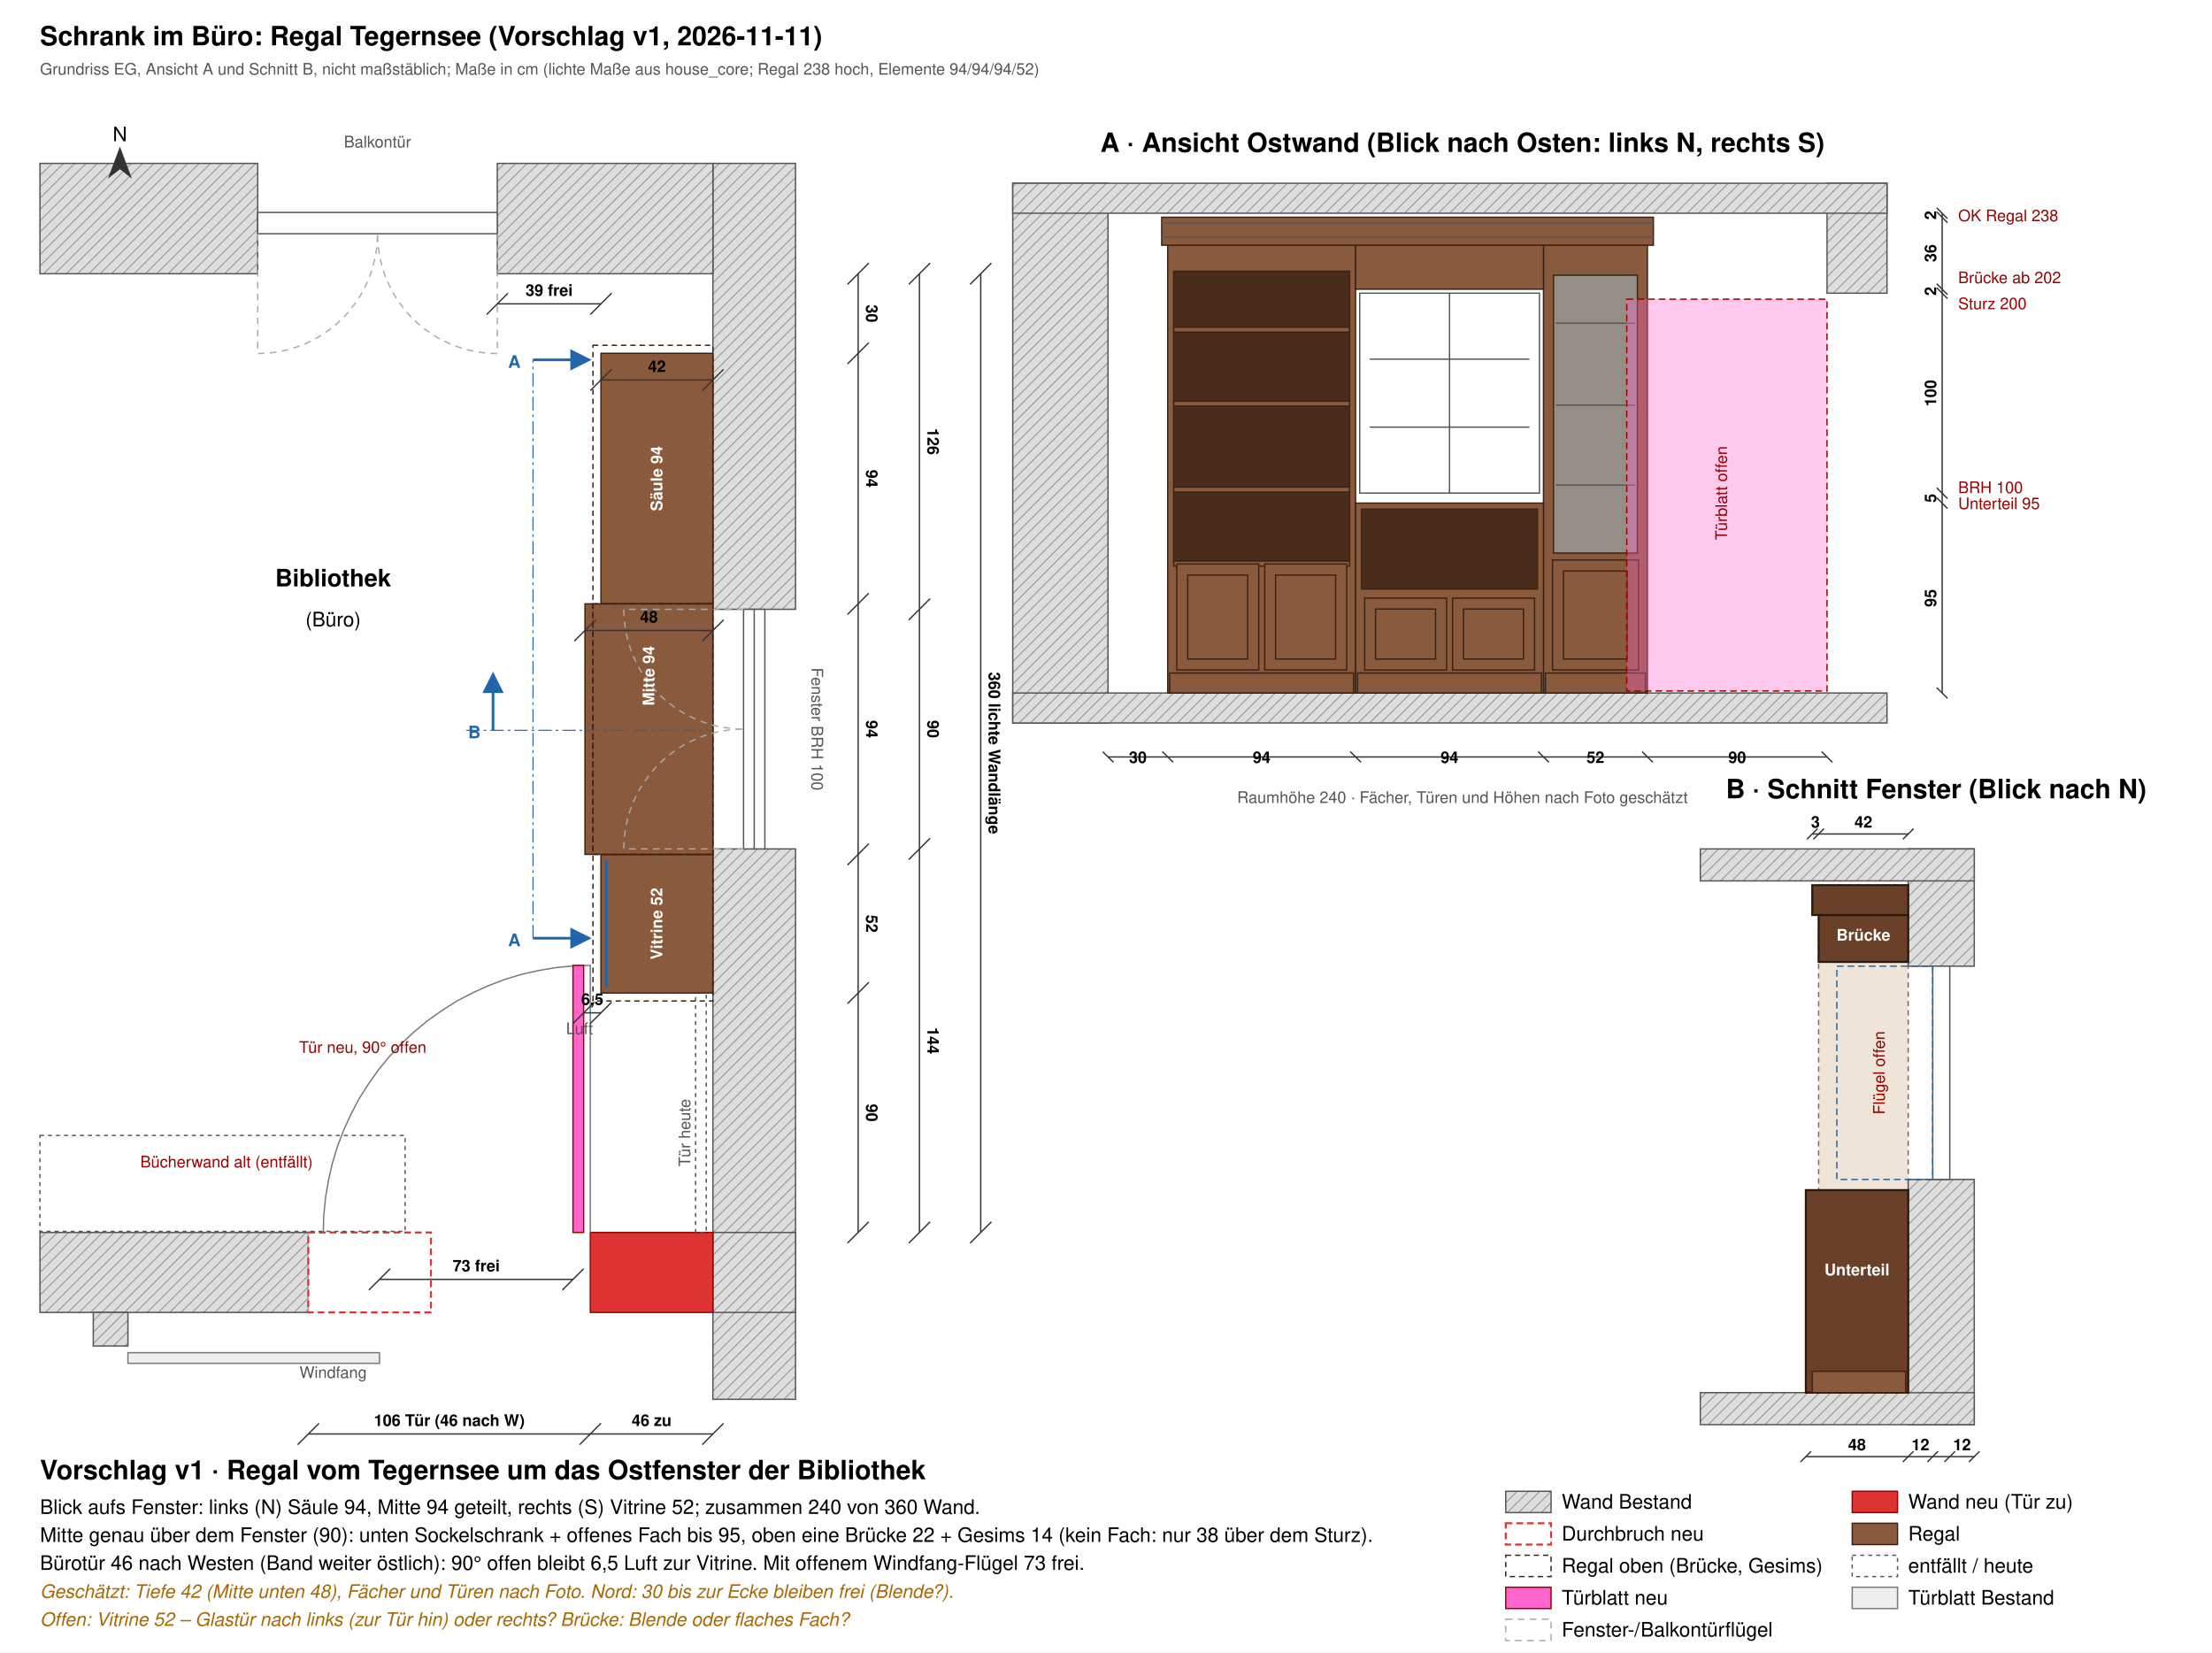
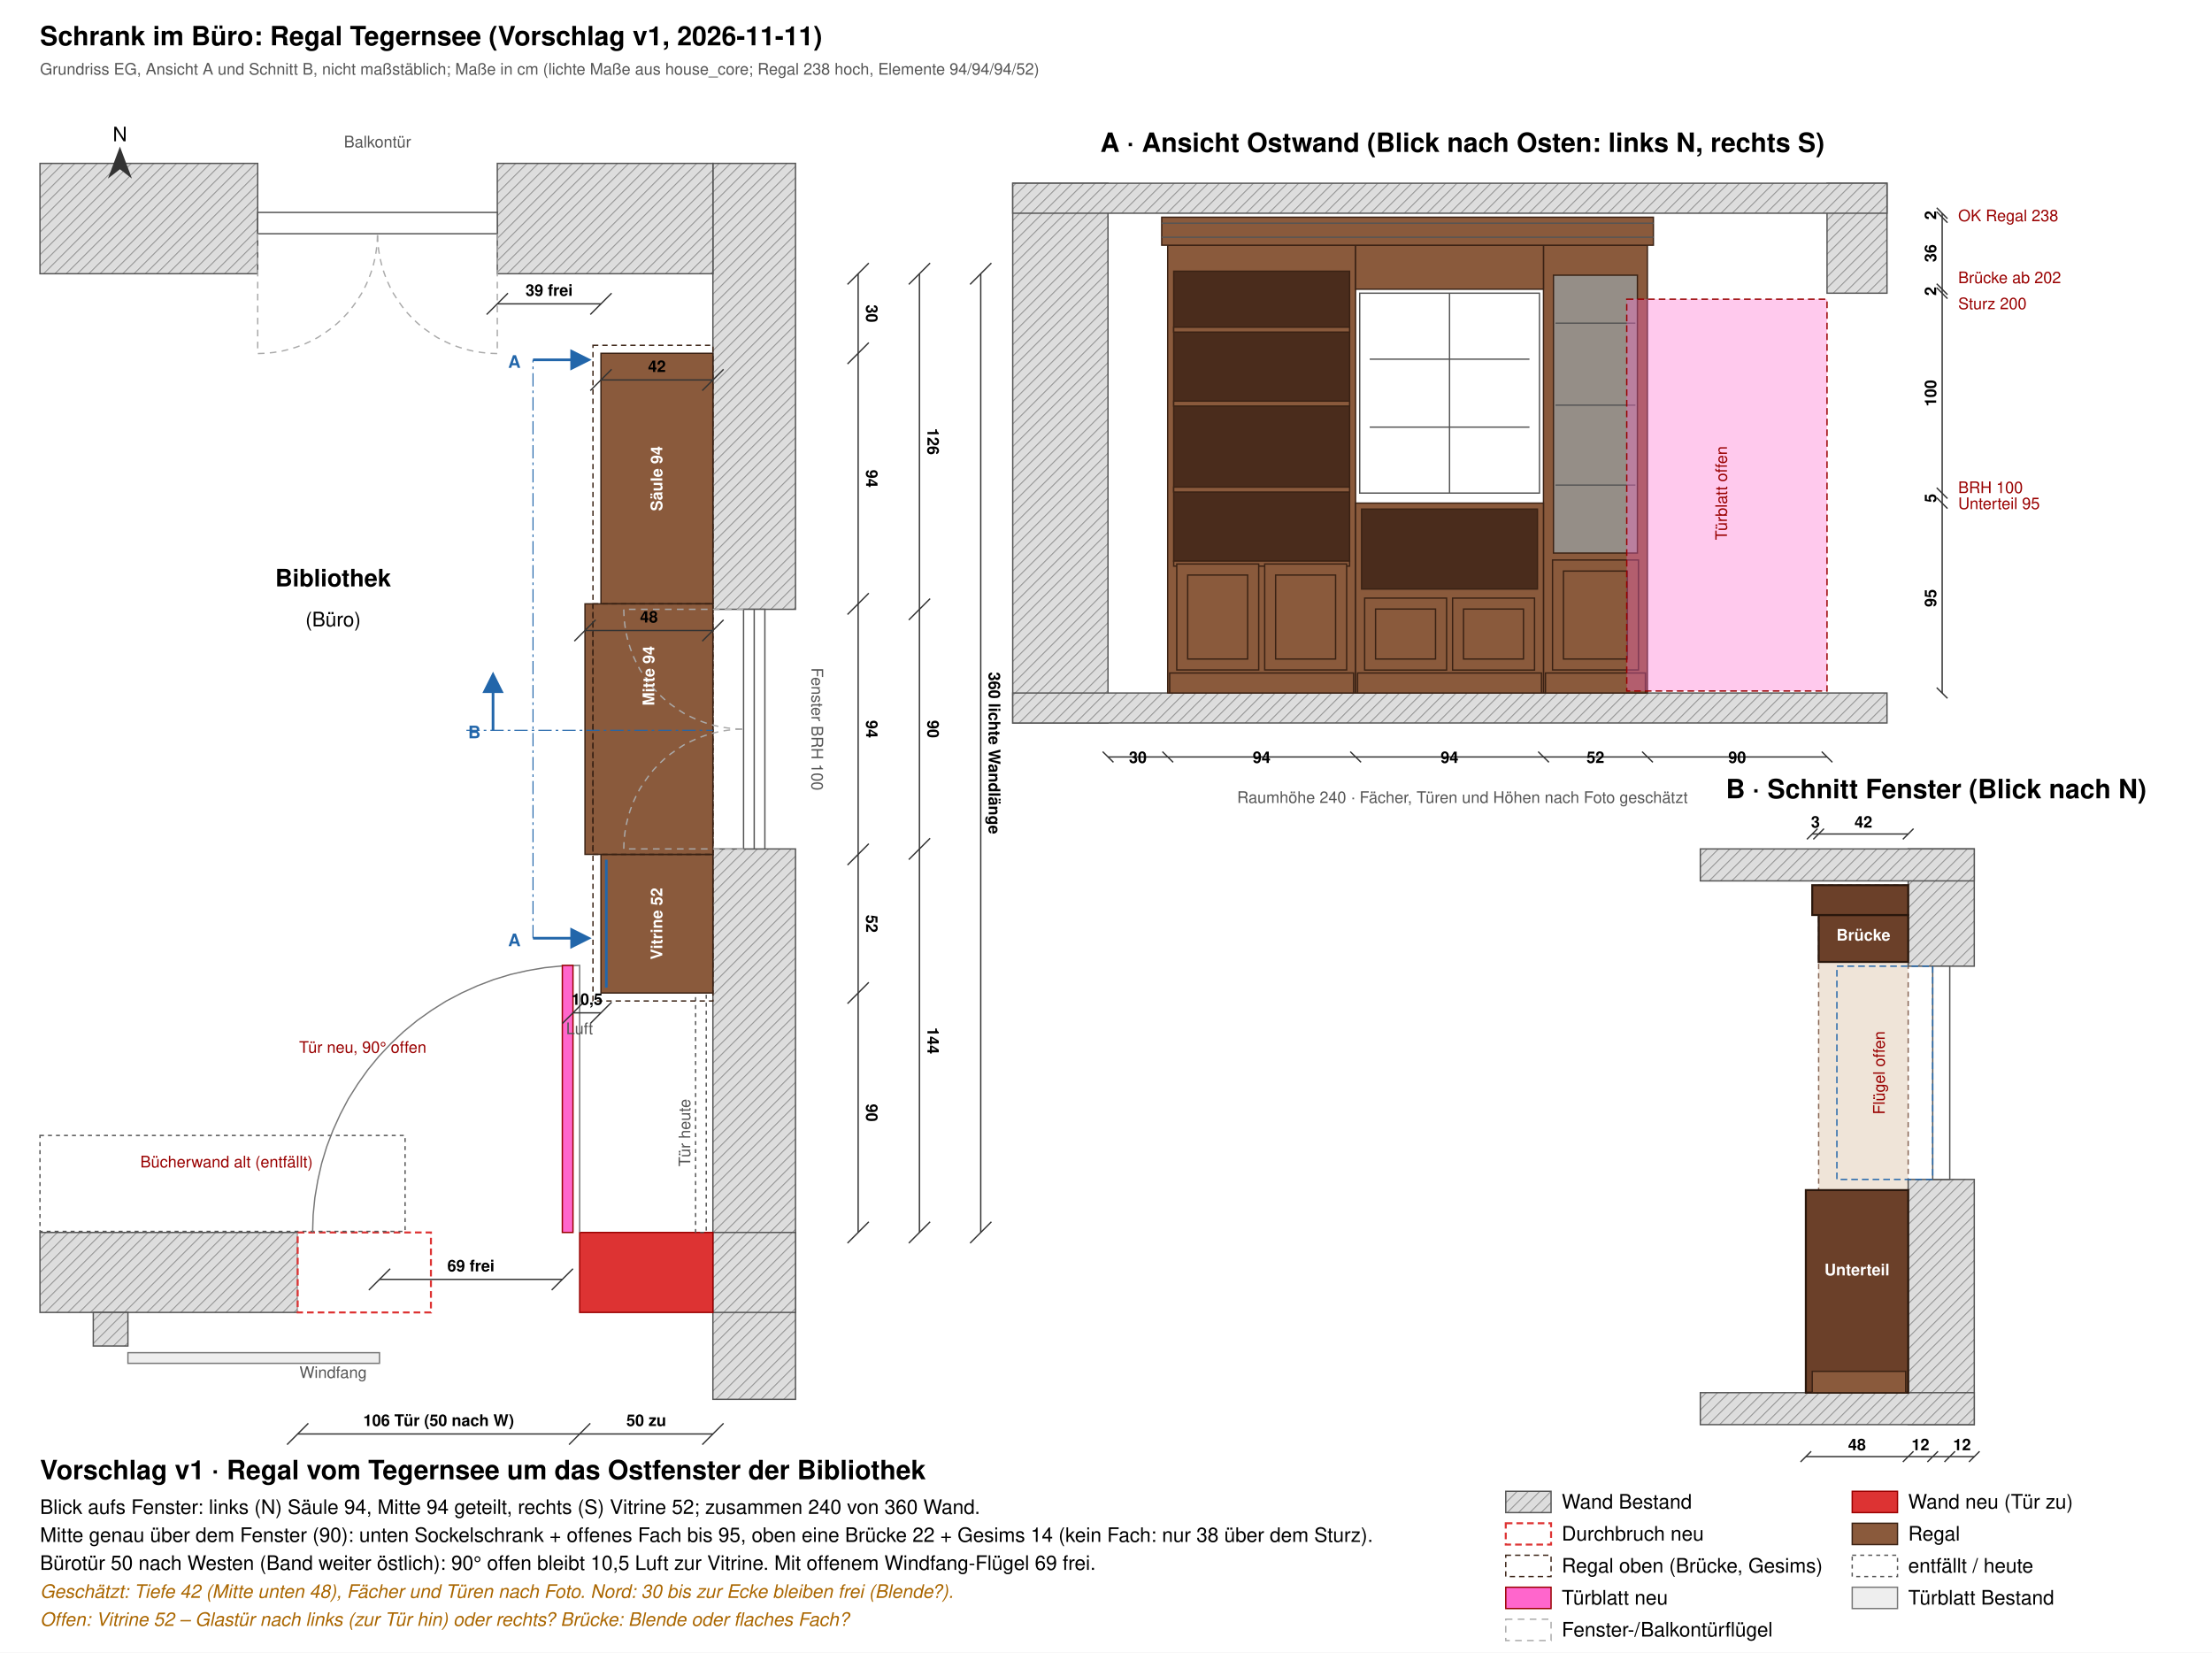
<svg xmlns="http://www.w3.org/2000/svg" width="1660" height="1240" viewBox="0 0 1660 1240">
  <defs>
    <pattern id="hatch" width="6" height="6" patternUnits="userSpaceOnUse" patternTransform="rotate(45)">
      <rect width="6" height="6" fill="#ddd" />
      <line x1="0" y1="0" x2="0" y2="6" stroke="#999" stroke-width="1.5" />
    </pattern>
    <marker id="ah" markerWidth="8" markerHeight="8" refX="6" refY="4" orient="auto">
      <path d="M0,0 L8,4 L0,8 z" fill="#26a" />
    </marker>
  </defs>
  <style>
.wall{fill:url(#hatch);stroke:#555;stroke-width:1}.win{fill:#fff;stroke:#555;stroke-width:1}.thin{stroke:#555;stroke-width:1}
.new{fill:#d33;stroke:#900;stroke-width:1}.cut{fill:#fff;stroke:#d33;stroke-width:1.5;stroke-dasharray:5 3}
.abbr{fill:none;stroke:#555;stroke-width:1;stroke-dasharray:3 3}
.axis{stroke:#26a;stroke-width:0.8;stroke-dasharray:10 3 2 3}
.cab{fill:#8a5a3c;stroke:#3a2214;stroke-width:1}.cabc{fill:#6b4029;stroke:#2a170c;stroke-width:1.5}
.panel{fill:none;stroke:#3a2214;stroke-width:1}.open{fill:#4a2c1c;stroke:#3a2214;stroke-width:1}
.glassf{fill:#9fb7c4;fill-opacity:0.55;stroke:#3a2214;stroke-width:1}.glass{stroke:#26a;stroke-width:2}
.shelf{fill:none;stroke:#3a2214;stroke-width:1;stroke-dasharray:4 3}
.beyond{fill:#efe4d8;stroke:#865;stroke-width:1;stroke-dasharray:4 3}
.swing{fill:none;stroke:#777;stroke-width:1}.opt{fill:none;stroke:#aaa;stroke-width:1;stroke-dasharray:5 4}
.leaf{fill:#f6c;stroke:#900;stroke-width:1}.leafo{fill:#eee;stroke:#777;stroke-width:1}
.leafa{fill:#f6c;fill-opacity:0.35;stroke:#900;stroke-width:1;stroke-dasharray:5 3}
.leafb{fill:none;stroke:#26a;stroke-width:1;stroke-dasharray:5 3}
.arrow{stroke:#26a;stroke-width:2;marker-end:url(#ah)}.dim{stroke:#333;stroke-width:1}
text{font-family:Helvetica,Arial,sans-serif}
.t{font-size:20px;font-weight:bold}.t2{font-size:15px;font-weight:bold;fill:#900}.s{font-size:15px}.s2{font-size:12px;fill:#555}
.n{font-size:12px;fill:#900}.q{font-size:14px;fill:#a60;font-style:italic}.c{font-size:13px;fill:#26a;font-weight:bold}
.d{font-size:12px;fill:#000;font-weight:bold}.w{font-size:12px;fill:#fff;font-weight:bold}.h{font-size:18px;font-weight:bold}
</style>
  <rect width="1660" height="1240" fill="#fff" />
  <rect x="535.0" y="637.0" width="62.0" height="413.0" class="wall" />
  <rect x="535.0" y="122.6" width="62.0" height="334.6" class="wall" />
  <rect x="558.0" y="457.2" width="16.0" height="179.8" class="win" />
  <line x1="566.0" y1="637.0" x2="566.0" y2="457.2" class="thin" />
  <rect x="30.0" y="122.6" width="163.4" height="82.8" class="wall" />
  <rect x="373.2" y="122.6" width="161.8" height="82.8" class="wall" />
  <rect x="193.4" y="159.4" width="179.8" height="16.0" class="win" />
-   <rect x="30.0" y="924.8" width="201.4" height="60.0" class="wall" />
+   <rect x="30.0" y="924.8" width="193.4" height="60.0" class="wall" />
  <rect x="535.0" y="924.8" width="62.0" height="60.0" class="wall" />
-   <rect x="443.0" y="924.8" width="92.0" height="60.0" class="new" />
-   <rect x="231.4" y="924.8" width="92.0" height="60.0" class="cut" />
+   <rect x="435.0" y="924.8" width="100.0" height="60.0" class="new" />
+   <rect x="223.4" y="924.8" width="100.0" height="60.0" class="cut" />
  <rect x="70.0" y="984.8" width="26.0" height="25.2" class="wall" />
  <rect x="70.0" y="1050.0" width="26.0" height="0.0" class="wall" />
  <rect x="30.0" y="852.0" width="274.0" height="72.0" class="abbr" />
  <rect x="522.0" y="724.4" width="8.0" height="200.4" class="abbr" />
  <rect x="451.0" y="265.1" width="84.0" height="188.0" class="cab" />
  <rect x="451.0" y="641.1" width="84.0" height="104.0" class="cab" />
  <rect x="439.0" y="453.1" width="96.0" height="188.0" class="cab" />
  <rect x="445.0" y="453.1" width="90.0" height="188.0" class="shelf" />
  <rect x="445.0" y="259.1" width="90.0" height="492.0" class="shelf" />
  <line x1="455.0" y1="741.1" x2="455.0" y2="645.1" class="glass" />
  <path d="M558.0,637.0 L468.1,637.0 L468.3,631.1 L468.9,625.3 L469.8,619.5 L471.2,613.7 L472.9,608.1 L474.9,602.6 L477.4,597.2 L480.1,592.1 L483.3,587.1 L486.7,582.3 L490.4,577.7 L494.4,573.4 L498.7,569.4 L503.3,565.7 L508.1,562.3 L513.0,559.1 L518.2,556.4 L523.6,553.9 L529.1,551.9 L534.7,550.2 L540.5,548.8 L546.3,547.9 L552.1,547.3 L558.0,547.1" class="opt" />
  <path d="M558.0,457.2 L468.1,457.2 L468.3,463.1 L468.9,468.9 L469.8,474.7 L471.2,480.5 L472.9,486.1 L474.9,491.6 L477.4,497.0 L480.1,502.2 L483.3,507.1 L486.7,511.9 L490.4,516.5 L494.4,520.8 L498.7,524.8 L503.3,528.5 L508.1,531.9 L513.0,535.1 L518.2,537.8 L523.6,540.3 L529.1,542.3 L534.7,544.0 L540.5,545.4 L546.3,546.3 L552.1,546.9 L558.0,547.1" class="opt" />
  <path d="M193.4,175.4 L193.4,265.3 L199.3,265.1 L205.1,264.5 L210.9,263.6 L216.7,262.2 L222.3,260.5 L227.8,258.5 L233.2,256.0 L238.4,253.3 L243.3,250.1 L248.1,246.7 L252.7,243.0 L257.0,239.0 L261.0,234.7 L264.7,230.1 L268.1,225.3 L271.3,220.3 L274.0,215.2 L276.5,209.8 L278.5,204.3 L280.2,198.7 L281.6,192.9 L282.5,187.1 L283.1,181.3 L283.3,175.4" class="opt" />
  <path d="M373.2,175.4 L373.2,265.3 L367.3,265.1 L361.5,264.5 L355.7,263.6 L349.9,262.2 L344.3,260.5 L338.8,258.5 L333.4,256.0 L328.2,253.3 L323.3,250.1 L318.5,246.7 L313.9,243.0 L309.6,239.0 L305.6,234.7 L301.9,230.1 L298.5,225.3 L295.3,220.3 L292.6,215.2 L290.1,209.8 L288.1,204.3 L286.4,198.7 L285.0,192.9 L284.1,187.1 L283.5,181.3 L283.3,175.4" class="opt" />
-   <path d="M443.0,924.8 L443.0,724.4 L429.9,724.8 L416.8,726.1 L403.9,728.3 L391.1,731.2 L378.6,735.0 L366.3,739.7 L354.4,745.1 L342.8,751.2 L331.7,758.2 L321.0,765.8 L310.9,774.1 L301.3,783.1 L292.3,792.7 L284.0,802.8 L276.4,813.5 L269.4,824.6 L263.3,836.2 L257.9,848.1 L253.2,860.4 L249.4,872.9 L246.5,885.7 L244.3,898.6 L243.0,911.7 L242.6,924.8" class="swing" />
-   <rect x="430.0" y="724.4" width="8.0" height="200.4" class="leaf" />
+   <path d="M435.0,924.8 L435.0,724.4 L421.9,724.8 L408.8,726.1 L395.9,728.3 L383.1,731.2 L370.6,735.0 L358.3,739.7 L346.4,745.1 L334.8,751.2 L323.7,758.2 L313.0,765.8 L302.9,774.1 L293.3,783.1 L284.3,792.7 L276.0,802.8 L268.4,813.5 L261.4,824.6 L255.3,836.2 L249.9,848.1 L245.2,860.4 L241.4,872.9 L238.5,885.7 L236.3,898.6 L235.0,911.7 L234.6,924.8" class="swing" />
+   <rect x="422.0" y="724.4" width="8.0" height="200.4" class="leaf" />
  <rect x="96.0" y="1015.0" width="188.8" height="8.0" class="leafo" />
  <text x="497.0" y="359.1" class="w" text-anchor="middle" transform="rotate(-90 497.0 359.1)">Säule 94</text>
  <text x="491.0" y="507.1" class="w" text-anchor="middle" transform="rotate(-90 491.0 507.1)">Mitte 94</text>
  <text x="497.0" y="693.1" class="w" text-anchor="middle" transform="rotate(-90 497.0 693.1)">Vitrine 52</text>
  <text x="250.0" y="440.0" class="h" text-anchor="middle">Bibliothek</text>
  <text x="250.0" y="470.0" class="s" text-anchor="middle">(Büro)</text>
  <text x="170.0" y="876.0" class="n" text-anchor="middle">Bücherwand alt (entfällt)</text>
  <text x="250.0" y="1034.0" class="s2" text-anchor="middle">Windfang</text>
  <text x="283.3" y="110.6" class="s2" text-anchor="middle">Balkontür</text>
  <text x="609.0" y="547.1" class="s2" text-anchor="middle" transform="rotate(90 609.0 547.1)">Fenster BRH 100</text>
  <text x="320.0" y="790.0" class="n" text-anchor="end">Tür neu, 90° offen</text>
  <text x="518.0" y="824.6" class="s2" text-anchor="end" transform="rotate(-90 518.0 824.6)">Tür heute</text>
  <line x1="400.0" y1="270.0" x2="440.0" y2="270.0" class="arrow" />
  <text x="386.0" y="276.0" class="c" text-anchor="middle">A</text>
  <line x1="400.0" y1="704.0" x2="440.0" y2="704.0" class="arrow" />
  <text x="386.0" y="710.0" class="c" text-anchor="middle">A</text>
  <line x1="370.0" y1="548.0" x2="370.0" y2="508.0" class="arrow" />
  <text x="356.0" y="554.0" class="c" text-anchor="middle">B</text>
  <line x1="400.0" y1="704.0" x2="400.0" y2="270.0" class="axis" />
  <line x1="350.0" y1="548.0" x2="535.0" y2="548.0" class="axis" />
  <line x1="644.0" y1="924.8" x2="644.0" y2="205.4" class="dim" />
  <line x1="636.0" y1="932.8" x2="652.0" y2="916.8" class="dim" />
  <line x1="636.0" y1="753.1" x2="652.0" y2="737.1" class="dim" />
  <line x1="636.0" y1="649.1" x2="652.0" y2="633.1" class="dim" />
  <line x1="636.0" y1="461.1" x2="652.0" y2="445.1" class="dim" />
  <line x1="636.0" y1="273.1" x2="652.0" y2="257.1" class="dim" />
  <line x1="636.0" y1="213.4" x2="652.0" y2="197.4" class="dim" />
  <text x="650.0" y="835.0" class="d" text-anchor="middle" transform="rotate(90 650.0 835.0)">90</text>
  <text x="650.0" y="693.1" class="d" text-anchor="middle" transform="rotate(90 650.0 693.1)">52</text>
  <text x="650.0" y="547.1" class="d" text-anchor="middle" transform="rotate(90 650.0 547.1)">94</text>
  <text x="650.0" y="359.1" class="d" text-anchor="middle" transform="rotate(90 650.0 359.1)">94</text>
  <text x="650.0" y="235.3" class="d" text-anchor="middle" transform="rotate(90 650.0 235.3)">30</text>
  <line x1="690.0" y1="924.8" x2="690.0" y2="205.4" class="dim" />
  <line x1="682.0" y1="932.8" x2="698.0" y2="916.8" class="dim" />
  <line x1="682.0" y1="645.0" x2="698.0" y2="629.0" class="dim" />
  <line x1="682.0" y1="465.2" x2="698.0" y2="449.2" class="dim" />
  <line x1="682.0" y1="213.4" x2="698.0" y2="197.4" class="dim" />
  <text x="696.0" y="780.9" class="d" text-anchor="middle" transform="rotate(90 696.0 780.9)">144</text>
  <text x="696.0" y="547.1" class="d" text-anchor="middle" transform="rotate(90 696.0 547.1)">90</text>
  <text x="696.0" y="331.3" class="d" text-anchor="middle" transform="rotate(90 696.0 331.3)">126</text>
  <line x1="736.0" y1="924.8" x2="736.0" y2="205.4" class="dim" />
  <line x1="728.0" y1="932.8" x2="744.0" y2="916.8" class="dim" />
  <line x1="728.0" y1="213.4" x2="744.0" y2="197.4" class="dim" />
  <text x="742.0" y="565.1" class="d" text-anchor="middle" transform="rotate(90 742.0 565.1)">360 lichte Wandlänge</text>
-   <line x1="231.4" y1="1076.0" x2="535.0" y2="1076.0" class="dim" />
-   <line x1="223.4" y1="1084.0" x2="239.4" y2="1068.0" class="dim" />
-   <line x1="435.0" y1="1084.0" x2="451.0" y2="1068.0" class="dim" />
+   <line x1="223.4" y1="1076.0" x2="535.0" y2="1076.0" class="dim" />
+   <line x1="215.4" y1="1084.0" x2="231.4" y2="1068.0" class="dim" />
+   <line x1="427.0" y1="1084.0" x2="443.0" y2="1068.0" class="dim" />
  <line x1="527.0" y1="1084.0" x2="543.0" y2="1068.0" class="dim" />
-   <text x="337.2" y="1070.0" class="d" text-anchor="middle">106 Tür (46 nach W)</text>
-   <text x="489.0" y="1070.0" class="d" text-anchor="middle">46 zu</text>
+   <text x="329.2" y="1070.0" class="d" text-anchor="middle">106 Tür (50 nach W)</text>
+   <text x="485.0" y="1070.0" class="d" text-anchor="middle">50 zu</text>
  <line x1="373.2" y1="228.0" x2="451.0" y2="228.0" class="dim" />
  <line x1="365.2" y1="236.0" x2="381.2" y2="220.0" class="dim" />
  <line x1="443.0" y1="236.0" x2="459.0" y2="220.0" class="dim" />
  <text x="412.1" y="222.0" class="d" text-anchor="middle">39 frei</text>
  <line x1="451.0" y1="285.1" x2="535.0" y2="285.1" class="dim" />
  <line x1="443.0" y1="293.1" x2="459.0" y2="277.1" class="dim" />
  <line x1="527.0" y1="293.1" x2="543.0" y2="277.1" class="dim" />
  <text x="493.0" y="279.1" class="d" text-anchor="middle">42</text>
  <line x1="439.0" y1="473.1" x2="535.0" y2="473.1" class="dim" />
  <line x1="431.0" y1="481.1" x2="447.0" y2="465.1" class="dim" />
  <line x1="527.0" y1="481.1" x2="543.0" y2="465.1" class="dim" />
  <text x="487.0" y="467.1" class="d" text-anchor="middle">48</text>
-   <line x1="438.0" y1="760.0" x2="451.0" y2="760.0" class="dim" />
-   <line x1="430.0" y1="768.0" x2="446.0" y2="752.0" class="dim" />
+   <line x1="430.0" y1="760.0" x2="451.0" y2="760.0" class="dim" />
+   <line x1="422.0" y1="768.0" x2="438.0" y2="752.0" class="dim" />
  <line x1="443.0" y1="768.0" x2="459.0" y2="752.0" class="dim" />
-   <text x="444.5" y="754.0" class="d" text-anchor="middle">6,5</text>
+   <text x="440.5" y="754.0" class="d" text-anchor="middle">10,5</text>
  <text x="445.0" y="776.0" class="s2" text-anchor="end">Luft</text>
-   <line x1="284.8" y1="960.0" x2="430.0" y2="960.0" class="dim" />
+   <line x1="284.8" y1="960.0" x2="422.0" y2="960.0" class="dim" />
  <line x1="276.8" y1="968.0" x2="292.8" y2="952.0" class="dim" />
-   <line x1="422.0" y1="968.0" x2="438.0" y2="952.0" class="dim" />
-   <text x="357.4" y="954.0" class="d" text-anchor="middle">73 frei</text>
+   <line x1="414.0" y1="968.0" x2="430.0" y2="952.0" class="dim" />
+   <text x="353.4" y="954.0" class="d" text-anchor="middle">69 frei</text>
  <text x="1097.5" y="114.0" class="t" text-anchor="middle">A · Ansicht Ostwand (Blick nach Osten: links N, rechts S)</text>
  <rect x="760.0" y="137.5" width="71.5" height="405.0" class="wall" />
  <rect x="1371.1" y="137.5" width="45.0" height="82.5" class="wall" />
  <rect x="760.0" y="520.0" width="656.1" height="22.5" class="wall" />
  <rect x="760.0" y="137.5" width="656.1" height="22.5" class="wall" />
  <rect x="1020.4" y="220.0" width="134.9" height="150.0" class="win" />
  <line x1="1087.8" y1="370.0" x2="1087.8" y2="220.0" class="thin" />
  <line x1="1147.8" y1="320.5" x2="1027.9" y2="320.5" class="thin" />
  <line x1="1147.8" y1="269.5" x2="1027.9" y2="269.5" class="thin" />
  <rect x="876.3" y="184.0" width="141.0" height="336.0" class="cab" />
  <rect x="880.8" y="203.5" width="132.0" height="217.5" class="open" />
  <rect x="880.8" y="421.0" width="132.0" height="3.8" class="cab" />
  <rect x="880.8" y="365.5" width="132.0" height="3.7" class="cab" />
  <rect x="880.8" y="301.0" width="132.0" height="3.7" class="cab" />
  <rect x="880.8" y="245.5" width="132.0" height="3.7" class="cab" />
  <rect x="877.8" y="505.0" width="138.0" height="15.0" class="cab" />
  <rect x="949.1" y="423.2" width="61.5" height="79.5" class="cab" />
  <rect x="957.3" y="431.5" width="45.0" height="63.0" class="panel" />
  <rect x="883.1" y="423.2" width="61.5" height="79.5" class="cab" />
  <rect x="891.3" y="431.5" width="45.0" height="63.0" class="panel" />
  <rect x="1158.3" y="184.0" width="78.0" height="336.0" class="cab" />
  <rect x="1159.8" y="505.0" width="75.0" height="15.0" class="cab" />
  <rect x="1165.1" y="420.2" width="64.5" height="82.5" class="cab" />
  <rect x="1173.3" y="428.5" width="48.0" height="66.0" class="panel" />
  <rect x="1165.8" y="206.5" width="63.0" height="208.5" class="glassf" />
  <line x1="1227.3" y1="364.0" x2="1167.3" y2="364.0" class="thin" />
  <line x1="1227.3" y1="304.0" x2="1167.3" y2="304.0" class="thin" />
  <line x1="1227.3" y1="242.5" x2="1167.3" y2="242.5" class="thin" />
  <rect x="1017.3" y="377.5" width="141.0" height="142.5" class="cab" />
  <rect x="1021.8" y="382.0" width="132.0" height="60.0" class="open" />
  <rect x="1018.8" y="505.0" width="138.0" height="15.0" class="cab" />
  <rect x="1090.1" y="448.8" width="61.5" height="54.0" class="cab" />
  <rect x="1098.3" y="457.0" width="45.0" height="37.5" class="panel" />
  <rect x="1024.1" y="448.8" width="61.5" height="54.0" class="cab" />
  <rect x="1032.3" y="457.0" width="45.0" height="37.5" class="panel" />
  <rect x="1017.3" y="184.0" width="141.0" height="33.0" class="cab" />
  <rect x="871.8" y="163.0" width="369.0" height="21.0" class="cab" />
  <line x1="1240.8" y1="178.0" x2="871.8" y2="178.0" class="thin" />
  <line x1="1240.8" y1="167.5" x2="871.8" y2="167.5" class="thin" />
  <rect x="1220.8" y="224.5" width="150.3" height="294.0" class="leafa" />
  <text x="1296.0" y="370.0" class="n" text-anchor="middle" transform="rotate(-90 1296.0 370.0)">Türblatt offen</text>
  <line x1="1457.5" y1="520.0" x2="1457.5" y2="160.0" class="dim" />
  <line x1="1461.5" y1="524.0" x2="1453.4" y2="516.0" class="dim" />
  <line x1="1461.5" y1="381.6" x2="1453.4" y2="373.5" class="dim" />
  <line x1="1461.5" y1="374.1" x2="1453.4" y2="366.0" class="dim" />
  <line x1="1461.5" y1="224.1" x2="1453.4" y2="215.9" class="dim" />
  <line x1="1461.5" y1="221.1" x2="1453.4" y2="212.9" class="dim" />
  <line x1="1461.5" y1="167.1" x2="1453.4" y2="158.9" class="dim" />
  <line x1="1461.5" y1="164.1" x2="1453.4" y2="155.9" class="dim" />
  <text x="1453.0" y="448.8" class="d" text-anchor="middle" transform="rotate(-90 1453.0 448.8)">95</text>
  <text x="1453.0" y="373.8" class="d" text-anchor="middle" transform="rotate(-90 1453.0 373.8)">5</text>
  <text x="1453.0" y="295.0" class="d" text-anchor="middle" transform="rotate(-90 1453.0 295.0)">100</text>
  <text x="1453.0" y="218.5" class="d" text-anchor="middle" transform="rotate(-90 1453.0 218.5)">2</text>
  <text x="1453.0" y="190.0" class="d" text-anchor="middle" transform="rotate(-90 1453.0 190.0)">36</text>
  <text x="1453.0" y="161.5" class="d" text-anchor="middle" transform="rotate(-90 1453.0 161.5)">2</text>
  <line x1="831.5" y1="568.0" x2="1371.1" y2="568.0" class="dim" />
  <line x1="835.6" y1="572.0" x2="827.5" y2="564.0" class="dim" />
  <line x1="880.4" y1="572.0" x2="872.3" y2="564.0" class="dim" />
  <line x1="1021.4" y1="572.0" x2="1013.3" y2="564.0" class="dim" />
  <line x1="1162.4" y1="572.0" x2="1154.3" y2="564.0" class="dim" />
  <line x1="1240.4" y1="572.0" x2="1232.3" y2="564.0" class="dim" />
  <line x1="1375.1" y1="572.0" x2="1367.1" y2="564.0" class="dim" />
  <text x="853.9" y="572.5" class="d" text-anchor="middle">30</text>
  <text x="946.8" y="572.5" class="d" text-anchor="middle">94</text>
  <text x="1087.8" y="572.5" class="d" text-anchor="middle">94</text>
  <text x="1197.3" y="572.5" class="d" text-anchor="middle">52</text>
  <text x="1303.7" y="572.5" class="d" text-anchor="middle">90</text>
  <text x="1469.5" y="382.0" class="n" text-anchor="start">Unterteil 95</text>
  <text x="1469.5" y="370.0" class="n" text-anchor="start">BRH 100</text>
  <text x="1469.5" y="232.0" class="n" text-anchor="start">Sturz 200</text>
  <text x="1469.5" y="212.5" class="n" text-anchor="start">Brücke ab 202</text>
  <text x="1469.5" y="166.0" class="n" text-anchor="start">OK Regal 238</text>
  <text x="1097.5" y="602.5" class="s2" text-anchor="middle">Raumhöhe 240 · Fächer, Türen und Höhen nach Foto geschätzt</text>
  <text x="1295.2" y="599.0" class="t" text-anchor="start">B · Schnitt Fenster (Blick nach N)</text>
  <rect x="1364.8" y="664.2" width="67.2" height="380.8" class="beyond" />
  <rect x="1432.0" y="885.0" width="49.6" height="184.0" class="wall" />
  <rect x="1432.0" y="637.0" width="49.6" height="88.0" class="wall" />
  <rect x="1450.4" y="725.0" width="12.8" height="160.0" class="win" />
  <rect x="1276.0" y="1045.0" width="205.6" height="24.0" class="wall" />
  <rect x="1276.0" y="637.0" width="205.6" height="24.0" class="wall" />
  <rect x="1355.2" y="893.0" width="76.8" height="152.0" class="cabc" />
  <rect x="1360.0" y="1029.0" width="70.1" height="16.0" class="cab" />
  <rect x="1364.8" y="686.6" width="67.2" height="35.2" class="cabc" />
  <rect x="1360.0" y="664.2" width="72.0" height="22.4" class="cabc" />
  <rect x="1378.5" y="725.0" width="71.9" height="160.0" class="leafb" />
  <text x="1414.4" y="805.0" class="n" text-anchor="middle" transform="rotate(-90 1414.4 805.0)">Flügel offen</text>
  <line x1="1355.2" y1="1093.0" x2="1481.6" y2="1093.0" class="dim" />
  <line x1="1351.2" y1="1097.0" x2="1359.2" y2="1089.0" class="dim" />
  <line x1="1428.0" y1="1097.0" x2="1436.0" y2="1089.0" class="dim" />
  <line x1="1446.4" y1="1097.0" x2="1454.4" y2="1089.0" class="dim" />
  <line x1="1459.2" y1="1097.0" x2="1467.2" y2="1089.0" class="dim" />
  <line x1="1477.6" y1="1097.0" x2="1485.6" y2="1089.0" class="dim" />
  <text x="1393.6" y="1088.2" class="d" text-anchor="middle">48</text>
  <text x="1441.2" y="1088.2" class="d" text-anchor="middle">12</text>
  <text x="1456.8" y="1088.2" class="d" text-anchor="middle" />
  <text x="1472.4" y="1088.2" class="d" text-anchor="middle">12</text>
  <line x1="1360.0" y1="625.8" x2="1432.0" y2="625.8" class="dim" />
  <line x1="1356.0" y1="629.8" x2="1364.0" y2="621.8" class="dim" />
  <line x1="1360.8" y1="629.8" x2="1368.8" y2="621.8" class="dim" />
  <line x1="1428.0" y1="629.8" x2="1436.0" y2="621.8" class="dim" />
  <text x="1362.4" y="621.0" class="d" text-anchor="middle">3</text>
  <text x="1398.4" y="621.0" class="d" text-anchor="middle">42</text>
  <text x="1393.6" y="957.0" class="w" text-anchor="middle">Unterteil</text>
  <text x="1398.4" y="705.8" class="w" text-anchor="middle">Brücke</text>
  <text x="30" y="1110" class="t">Vorschlag v1 · Regal vom Tegernsee um das Ostfenster der Bibliothek</text>
  <text x="30" y="1136" class="s">Blick aufs Fenster: links (N) Säule 94, Mitte 94 geteilt, rechts (S) Vitrine 52; zusammen 240 von 360 Wand.</text>
  <text x="30" y="1157" class="s">Mitte genau über dem Fenster (90): unten Sockelschrank + offenes Fach bis 95, oben eine Brücke 22 + Gesims 14 (kein Fach: nur 38 über dem Sturz).</text>
-   <text x="30" y="1178" class="s">Bürotür 46 nach Westen (Band weiter östlich): 90° offen bleibt 6,5 Luft zur Vitrine. Mit offenem Windfang-Flügel 73 frei.</text>
+   <text x="30" y="1178" class="s">Bürotür 50 nach Westen (Band weiter östlich): 90° offen bleibt 10,5 Luft zur Vitrine. Mit offenem Windfang-Flügel 69 frei.</text>
  <text x="30" y="1199" class="q">Geschätzt: Tiefe 42 (Mitte unten 48), Fächer und Türen nach Foto. Nord: 30 bis zur Ecke bleiben frei (Blende?).</text>
  <text x="30" y="1220" class="q">Offen: Vitrine 52 – Glastür nach links (zur Tür hin) oder rechts? Brücke: Blende oder flaches Fach?</text>
  <rect x="1130" y="1119" width="34" height="16" class="wall" />
  <text x="1172" y="1132" class="s">Wand Bestand</text>
  <rect x="1390" y="1119" width="34" height="16" class="new" />
  <text x="1432" y="1132" class="s">Wand neu (Tür zu)</text>
  <rect x="1130" y="1143" width="34" height="16" class="cut" />
  <text x="1172" y="1156" class="s">Durchbruch neu</text>
  <rect x="1390" y="1143" width="34" height="16" class="cab" />
  <text x="1432" y="1156" class="s">Regal</text>
  <rect x="1130" y="1167" width="34" height="16" class="shelf" />
  <text x="1172" y="1180" class="s">Regal oben (Brücke, Gesims)</text>
  <rect x="1390" y="1167" width="34" height="16" class="abbr" />
  <text x="1432" y="1180" class="s">entfällt / heute</text>
  <rect x="1130" y="1191" width="34" height="16" class="leaf" />
  <text x="1172" y="1204" class="s">Türblatt neu</text>
  <rect x="1390" y="1191" width="34" height="16" class="leafo" />
  <text x="1432" y="1204" class="s">Türblatt Bestand</text>
  <rect x="1130" y="1215" width="34" height="16" class="opt" />
  <text x="1172" y="1228" class="s">Fenster-/Balkontürflügel</text>
  <text x="30" y="34" class="t">Schrank im Büro: Regal Tegernsee (Vorschlag v1, 2026-11-11)</text>
  <text x="30" y="56" class="s2">Grundriss EG, Ansicht A und Schnitt B, nicht maßstäblich; Maße in cm (lichte Maße aus house_core; Regal 238 hoch, Elemente 94/94/94/52)</text>
  <path d="M90.0,110.0 l-9,24 l9,-7 l9,7 z" fill="#333" />
  <text x="90.0" y="106.0" class="s" text-anchor="middle">N</text>
</svg>
